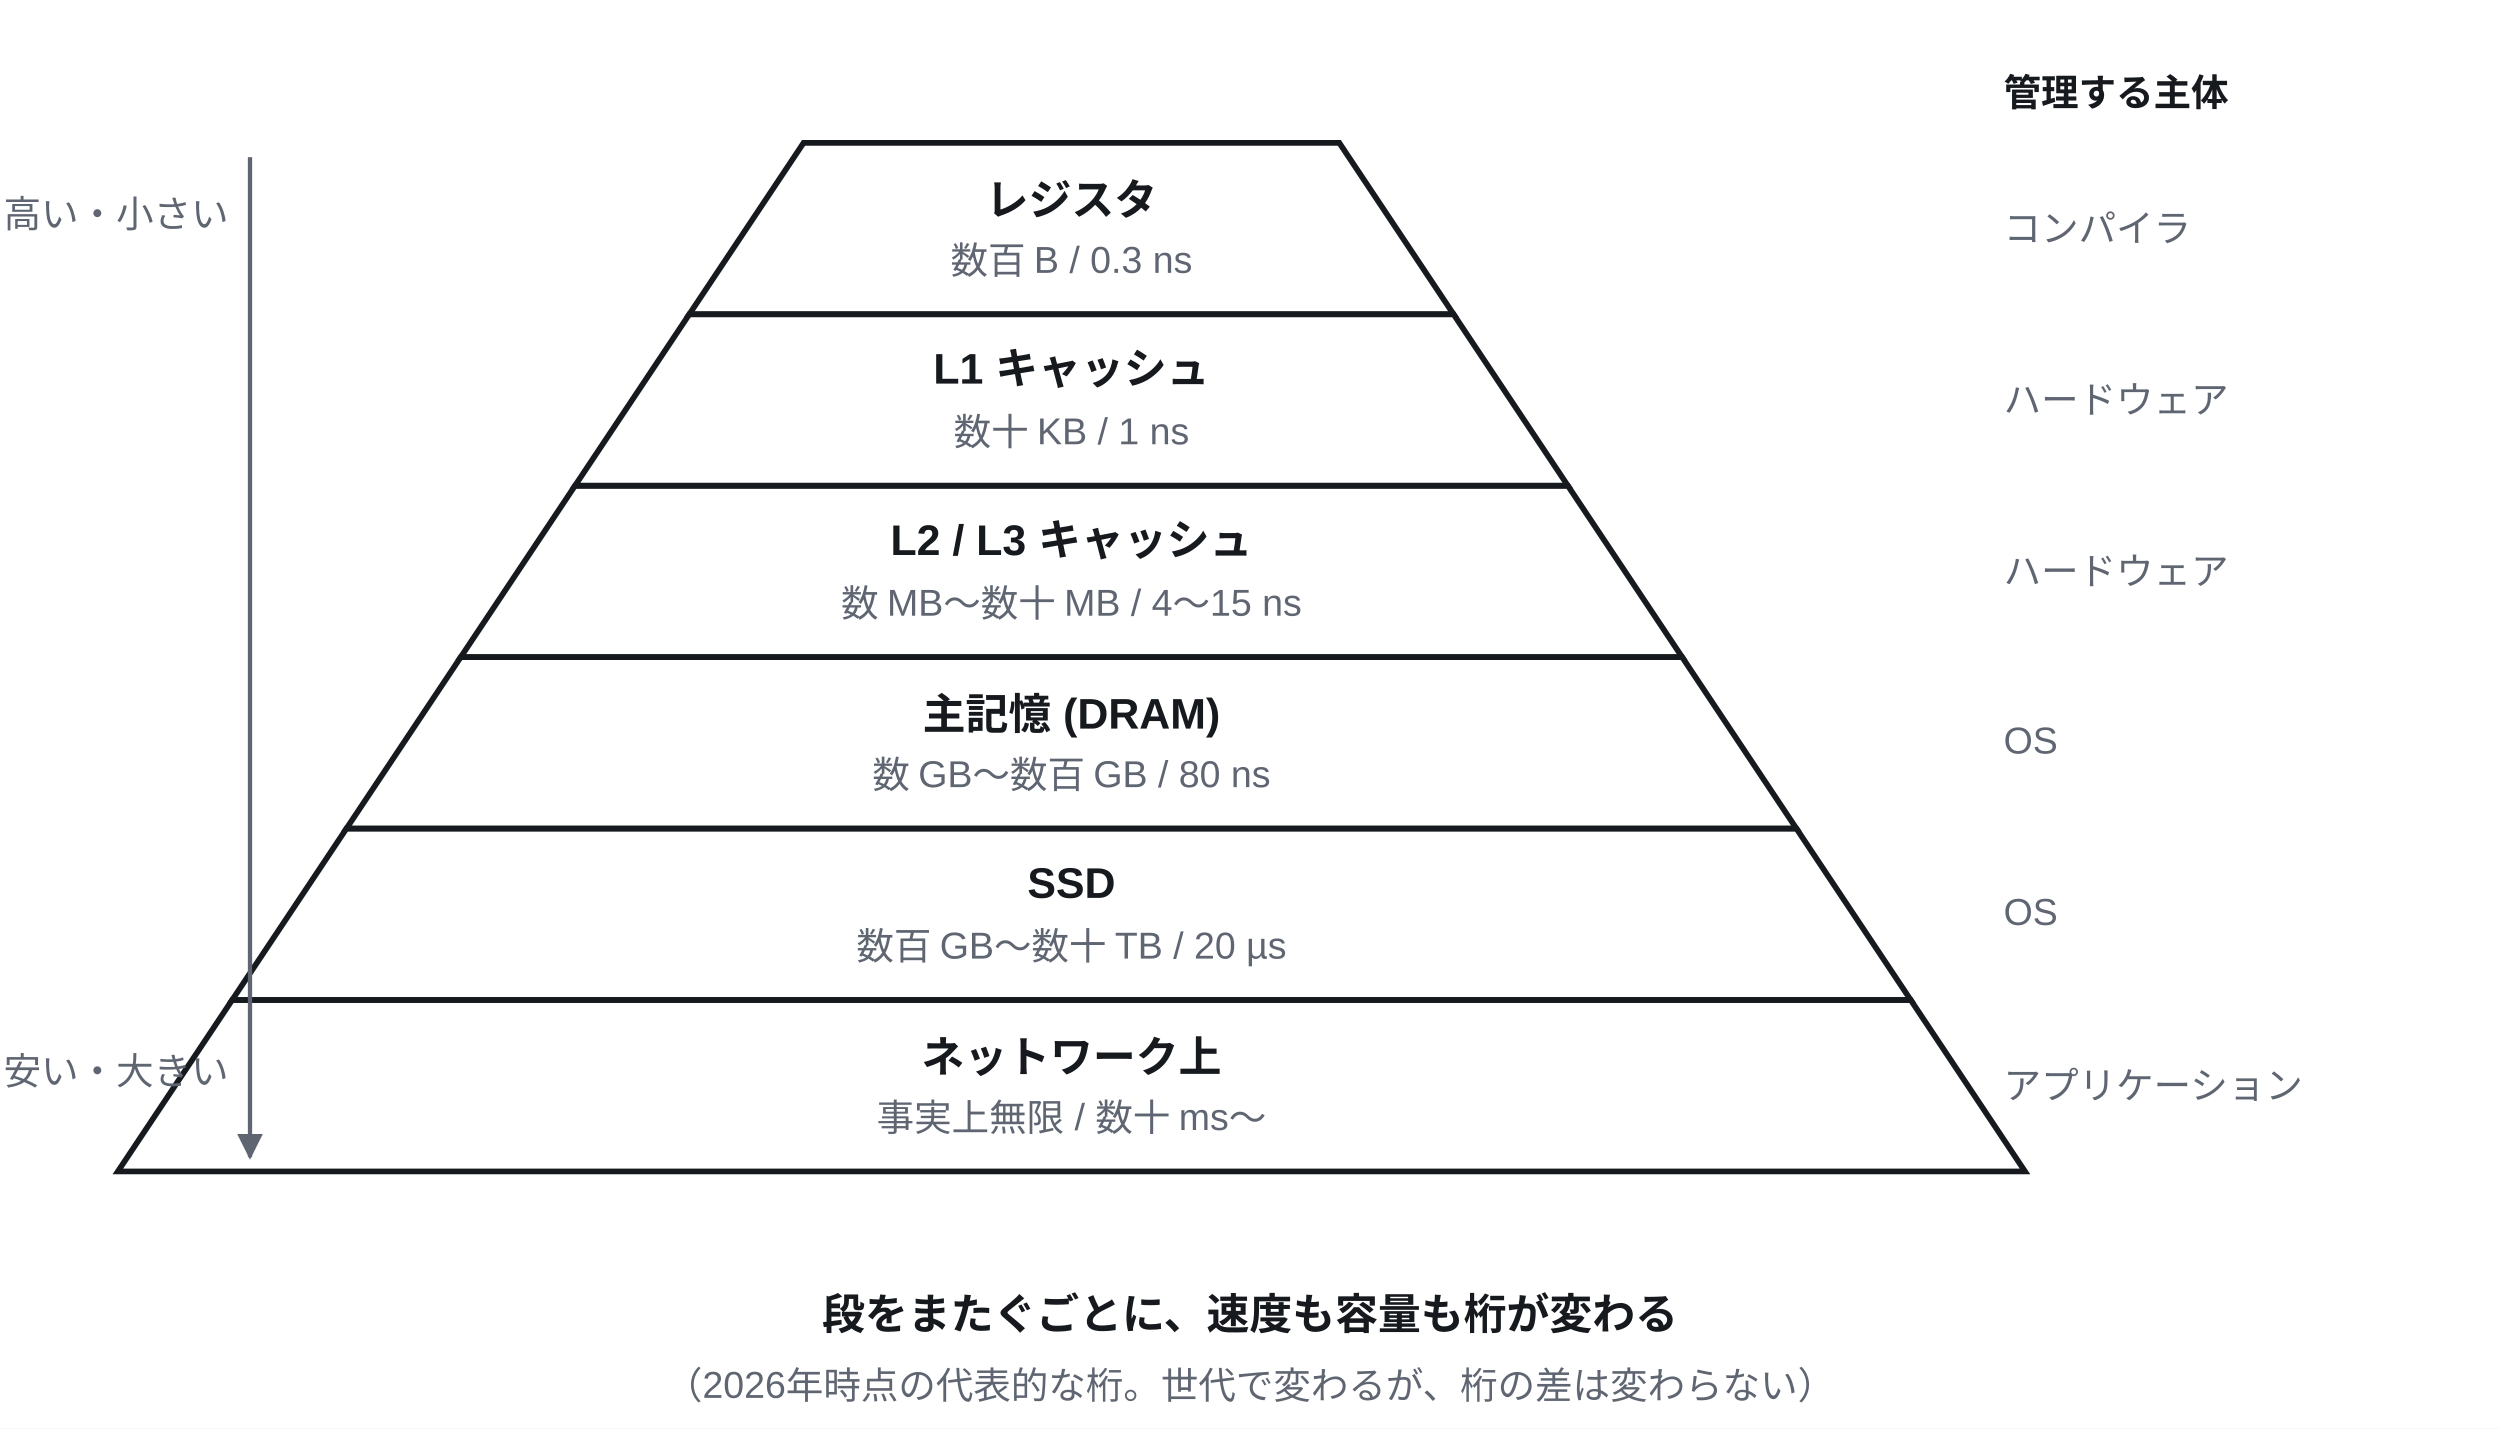
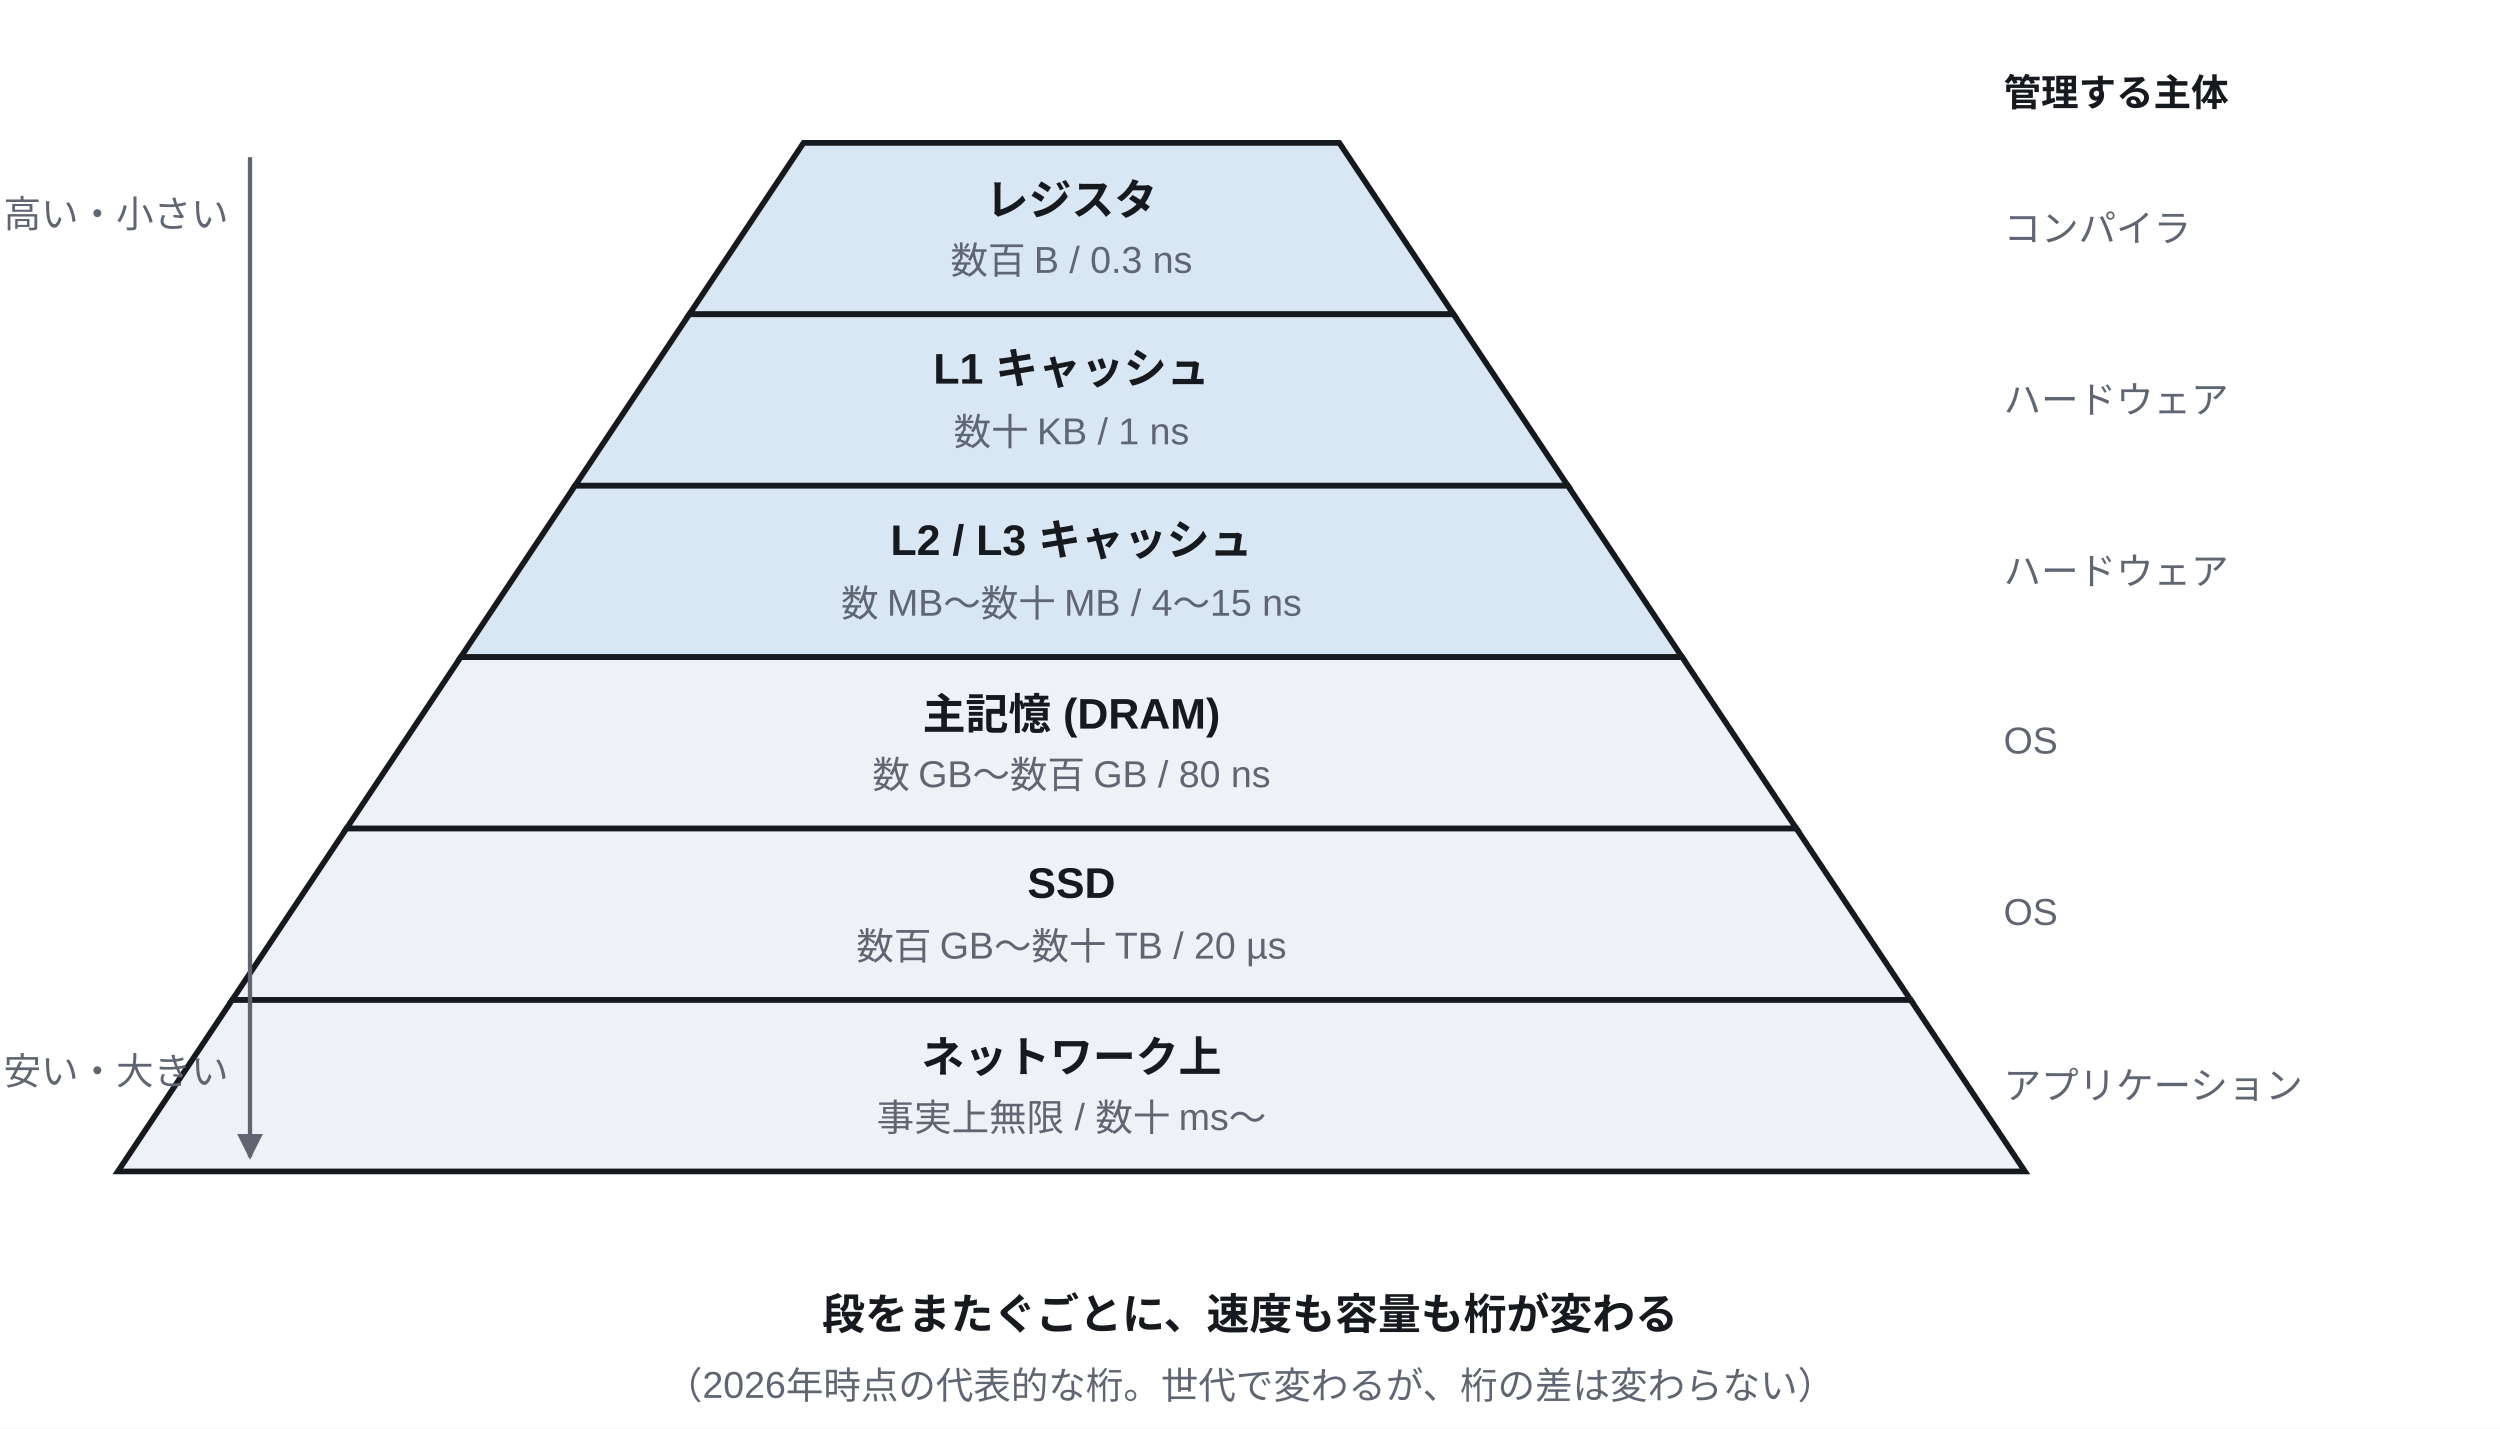
<svg xmlns="http://www.w3.org/2000/svg" viewBox="0 0 700 400" width="700" height="400" role="img">
  <style>
svg { font-family: "Helvetica Neue", Arial, "Hiragino Sans", "Yu Gothic", "Noto Sans JP", sans-serif; }
+ /* 線のクラスを先に置く。fill: none を持たせているのは、線だけの図形が
+    既定の黒で塗られないようにするため。ただしこれを塗りのクラスより
+    後に書くと、同じ詳細度なので後勝ちで cls='tint2 s' の塗りが消える。
+    実際そうなっており、全図で塗りが出ていなかった（2026-09-22 に修正）。 */
+ .s    { stroke: #16191d; stroke-width: 1.6; fill: none; }
+ .s2   { stroke: #16191d; stroke-width: 2.6; fill: none; }
+ .sm   { stroke: #5f6672; stroke-width: 1.2; fill: none; }
+ .sa   { stroke: #0b5cad; stroke-width: 2.2; fill: none; }
+ .dash { stroke-dasharray: 5 4; }
+ .dot  { stroke-dasharray: 1.5 3; }
+ /* 塗りのクラス。線のクラスより後に置くことで cls='tint2 s' が塗られる */
.bg   { fill: #ffffff; }
.ink  { fill: #16191d; }
.mut  { fill: #5f6672; }
.tint { fill: #eef1f5; }
.tint2{ fill: #dde4ec; }
.acc  { fill: #0b5cad; }
.accT { fill: #d9e6f4; }
.none { fill: none; }
- .s    { stroke: #16191d; stroke-width: 1.6; fill: none; }
- .s2   { stroke: #16191d; stroke-width: 2.6; fill: none; }
- .sm   { stroke: #5f6672; stroke-width: 1.2; fill: none; }
- .sa   { stroke: #0b5cad; stroke-width: 2.2; fill: none; }
- .dash { stroke-dasharray: 5 4; }
- .dot  { stroke-dasharray: 1.5 3; }
text  { fill: #16191d; font-size: 14px; }
.t-s  { font-size: 12px; }
.t-xs { font-size: 10.5px; }
.t-l  { font-size: 17px; }
.t-xl { font-size: 21px; }
.b    { font-weight: 700; }
.i    { font-style: italic; }
.m    { font-family: "SF Mono", Menlo, Consolas, monospace; }
.lbl  { fill: #5f6672; }
@media (prefers-color-scheme: dark) {
  .bg   { fill: #14171b; }
  .ink  { fill: #e8ebef; }
  .mut  { fill: #9aa3b0; }
  .tint { fill: #232830; }
  .tint2{ fill: #2e343d; }
  .acc  { fill: #6ab0f3; }
  .accT { fill: #1e2c3c; }
  .s, .s2 { stroke: #e8ebef; }
  .sm   { stroke: #9aa3b0; }
  .sa   { stroke: #6ab0f3; }
  text  { fill: #e8ebef; }
  .lbl  { fill: #9aa3b0; }
}
</style>
  <defs>
    <marker id="a" viewBox="0 0 10 10" refX="9" refY="5" markerWidth="7" markerHeight="7" orient="auto-start-reverse">
      <path d="M0,0 L10,5 L0,10 z" class="ink" />
    </marker>
    <marker id="aa" viewBox="0 0 10 10" refX="9" refY="5" markerWidth="7" markerHeight="7" orient="auto-start-reverse">
      <path d="M0,0 L10,5 L0,10 z" class="acc" />
    </marker>
    <marker id="am" viewBox="0 0 10 10" refX="9" refY="5" markerWidth="6" markerHeight="6" orient="auto-start-reverse">
      <path d="M0,0 L10,5 L0,10 z" class="mut" />
    </marker>
    <marker id="o" viewBox="0 0 10 10" refX="5" refY="5" markerWidth="6" markerHeight="6">
      <circle cx="5" cy="5" r="3.5" class="bg s" />
    </marker>
  </defs>
  <rect width="700" height="400" class="bg" />
  <polygon points="225.0,40 375.0,40 407.0,88 193.0,88" class="accT s" />
  <text x="300" y="56.0" text-anchor="middle" dominant-baseline="middle" class="t-s b">レジスタ</text>
  <text x="300" y="73.0" text-anchor="middle" dominant-baseline="middle" class="t-xs lbl">数百 B   /   0.3 ns</text>
  <text x="561.0" y="64.0" text-anchor="start" dominant-baseline="middle" class="t-xs lbl">コンパイラ</text>
  <polygon points="193.0,88 407.0,88 439.0,136 161.0,136" class="accT s" />
  <text x="300" y="104.0" text-anchor="middle" dominant-baseline="middle" class="t-s b">L1 キャッシュ</text>
  <text x="300" y="121.0" text-anchor="middle" dominant-baseline="middle" class="t-xs lbl">数十 KB   /   1 ns</text>
  <text x="561.0" y="112.0" text-anchor="start" dominant-baseline="middle" class="t-xs lbl">ハードウェア</text>
  <polygon points="161.0,136 439.0,136 471.0,184 129.0,184" class="accT s" />
  <text x="300" y="152.0" text-anchor="middle" dominant-baseline="middle" class="t-s b">L2 / L3 キャッシュ</text>
  <text x="300" y="169.0" text-anchor="middle" dominant-baseline="middle" class="t-xs lbl">数 MB〜数十 MB   /   4〜15 ns</text>
  <text x="561.0" y="160.0" text-anchor="start" dominant-baseline="middle" class="t-xs lbl">ハードウェア</text>
  <polygon points="129.0,184 471.0,184 503.0,232 97.0,232" class="tint s" />
  <text x="300" y="200.0" text-anchor="middle" dominant-baseline="middle" class="t-s b">主記憶 (DRAM)</text>
  <text x="300" y="217.0" text-anchor="middle" dominant-baseline="middle" class="t-xs lbl">数 GB〜数百 GB   /   80 ns</text>
  <text x="561.0" y="208.0" text-anchor="start" dominant-baseline="middle" class="t-xs lbl">OS</text>
  <polygon points="97.0,232 503.0,232 535.0,280 65.0,280" class="tint s" />
  <text x="300" y="248.0" text-anchor="middle" dominant-baseline="middle" class="t-s b">SSD</text>
  <text x="300" y="265.0" text-anchor="middle" dominant-baseline="middle" class="t-xs lbl">数百 GB〜数十 TB   /   20 µs</text>
  <text x="561.0" y="256.0" text-anchor="start" dominant-baseline="middle" class="t-xs lbl">OS</text>
  <polygon points="65.0,280 535.0,280 567.0,328 33.0,328" class="tint s" />
  <text x="300" y="296.0" text-anchor="middle" dominant-baseline="middle" class="t-s b">ネットワーク上</text>
  <text x="300" y="313.0" text-anchor="middle" dominant-baseline="middle" class="t-xs lbl">事実上無限   /   数十 ms〜</text>
  <text x="561.0" y="304.0" text-anchor="start" dominant-baseline="middle" class="t-xs lbl">アプリケーション</text>
  <text x="561.0" y="26" text-anchor="start" dominant-baseline="middle" class="t-xs b">管理する主体</text>
  <line x1="70" y1="44" x2="70" y2="324" class="sm" marker-end="url(#am)" />
  <text x="64" y="60" text-anchor="end" dominant-baseline="middle" class="t-xs lbl">速い・高い・小さい</text>
  <text x="64" y="300" text-anchor="end" dominant-baseline="middle" class="t-xs lbl">遅い・安い・大きい</text>
  <text x="350" y="368" text-anchor="middle" dominant-baseline="middle" class="t-s b">段をまたぐごとに、速度も容量も桁が変わる</text>
  <text x="350" y="388" text-anchor="middle" dominant-baseline="middle" class="t-xs lbl">（2026年時点の代表的な桁。世代で変わるが、桁の差は変わらない）</text>
</svg>
